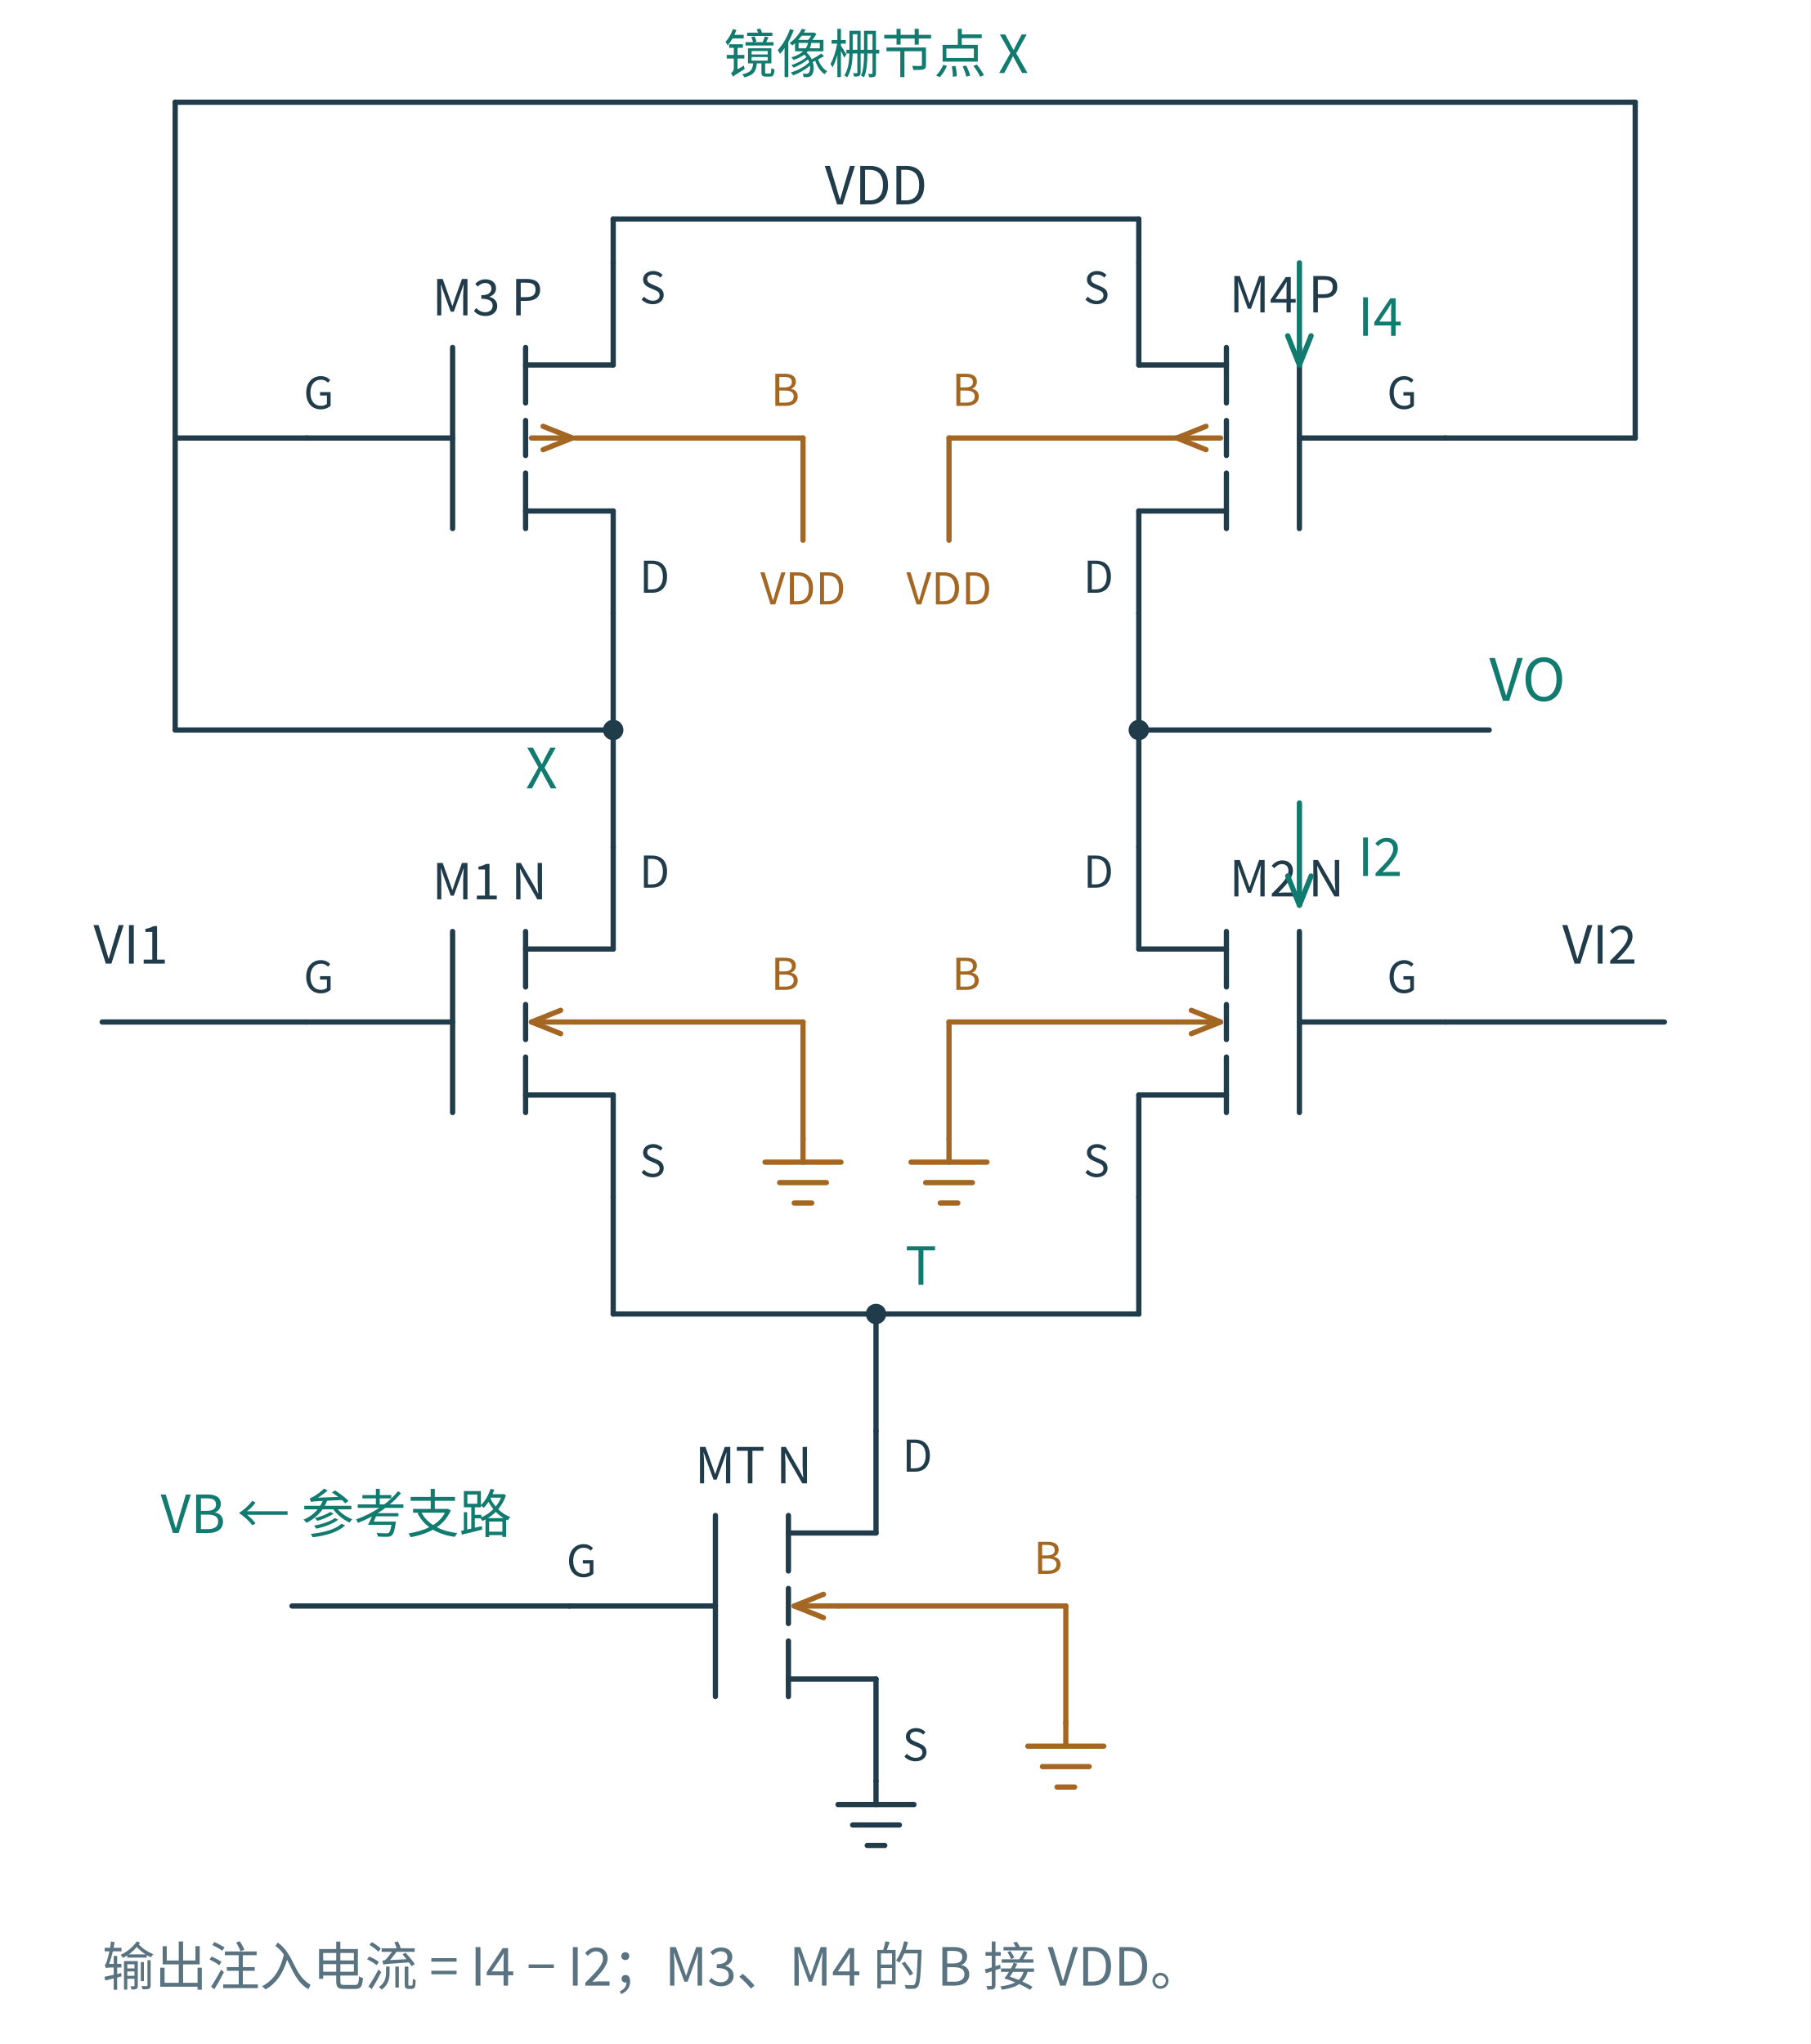
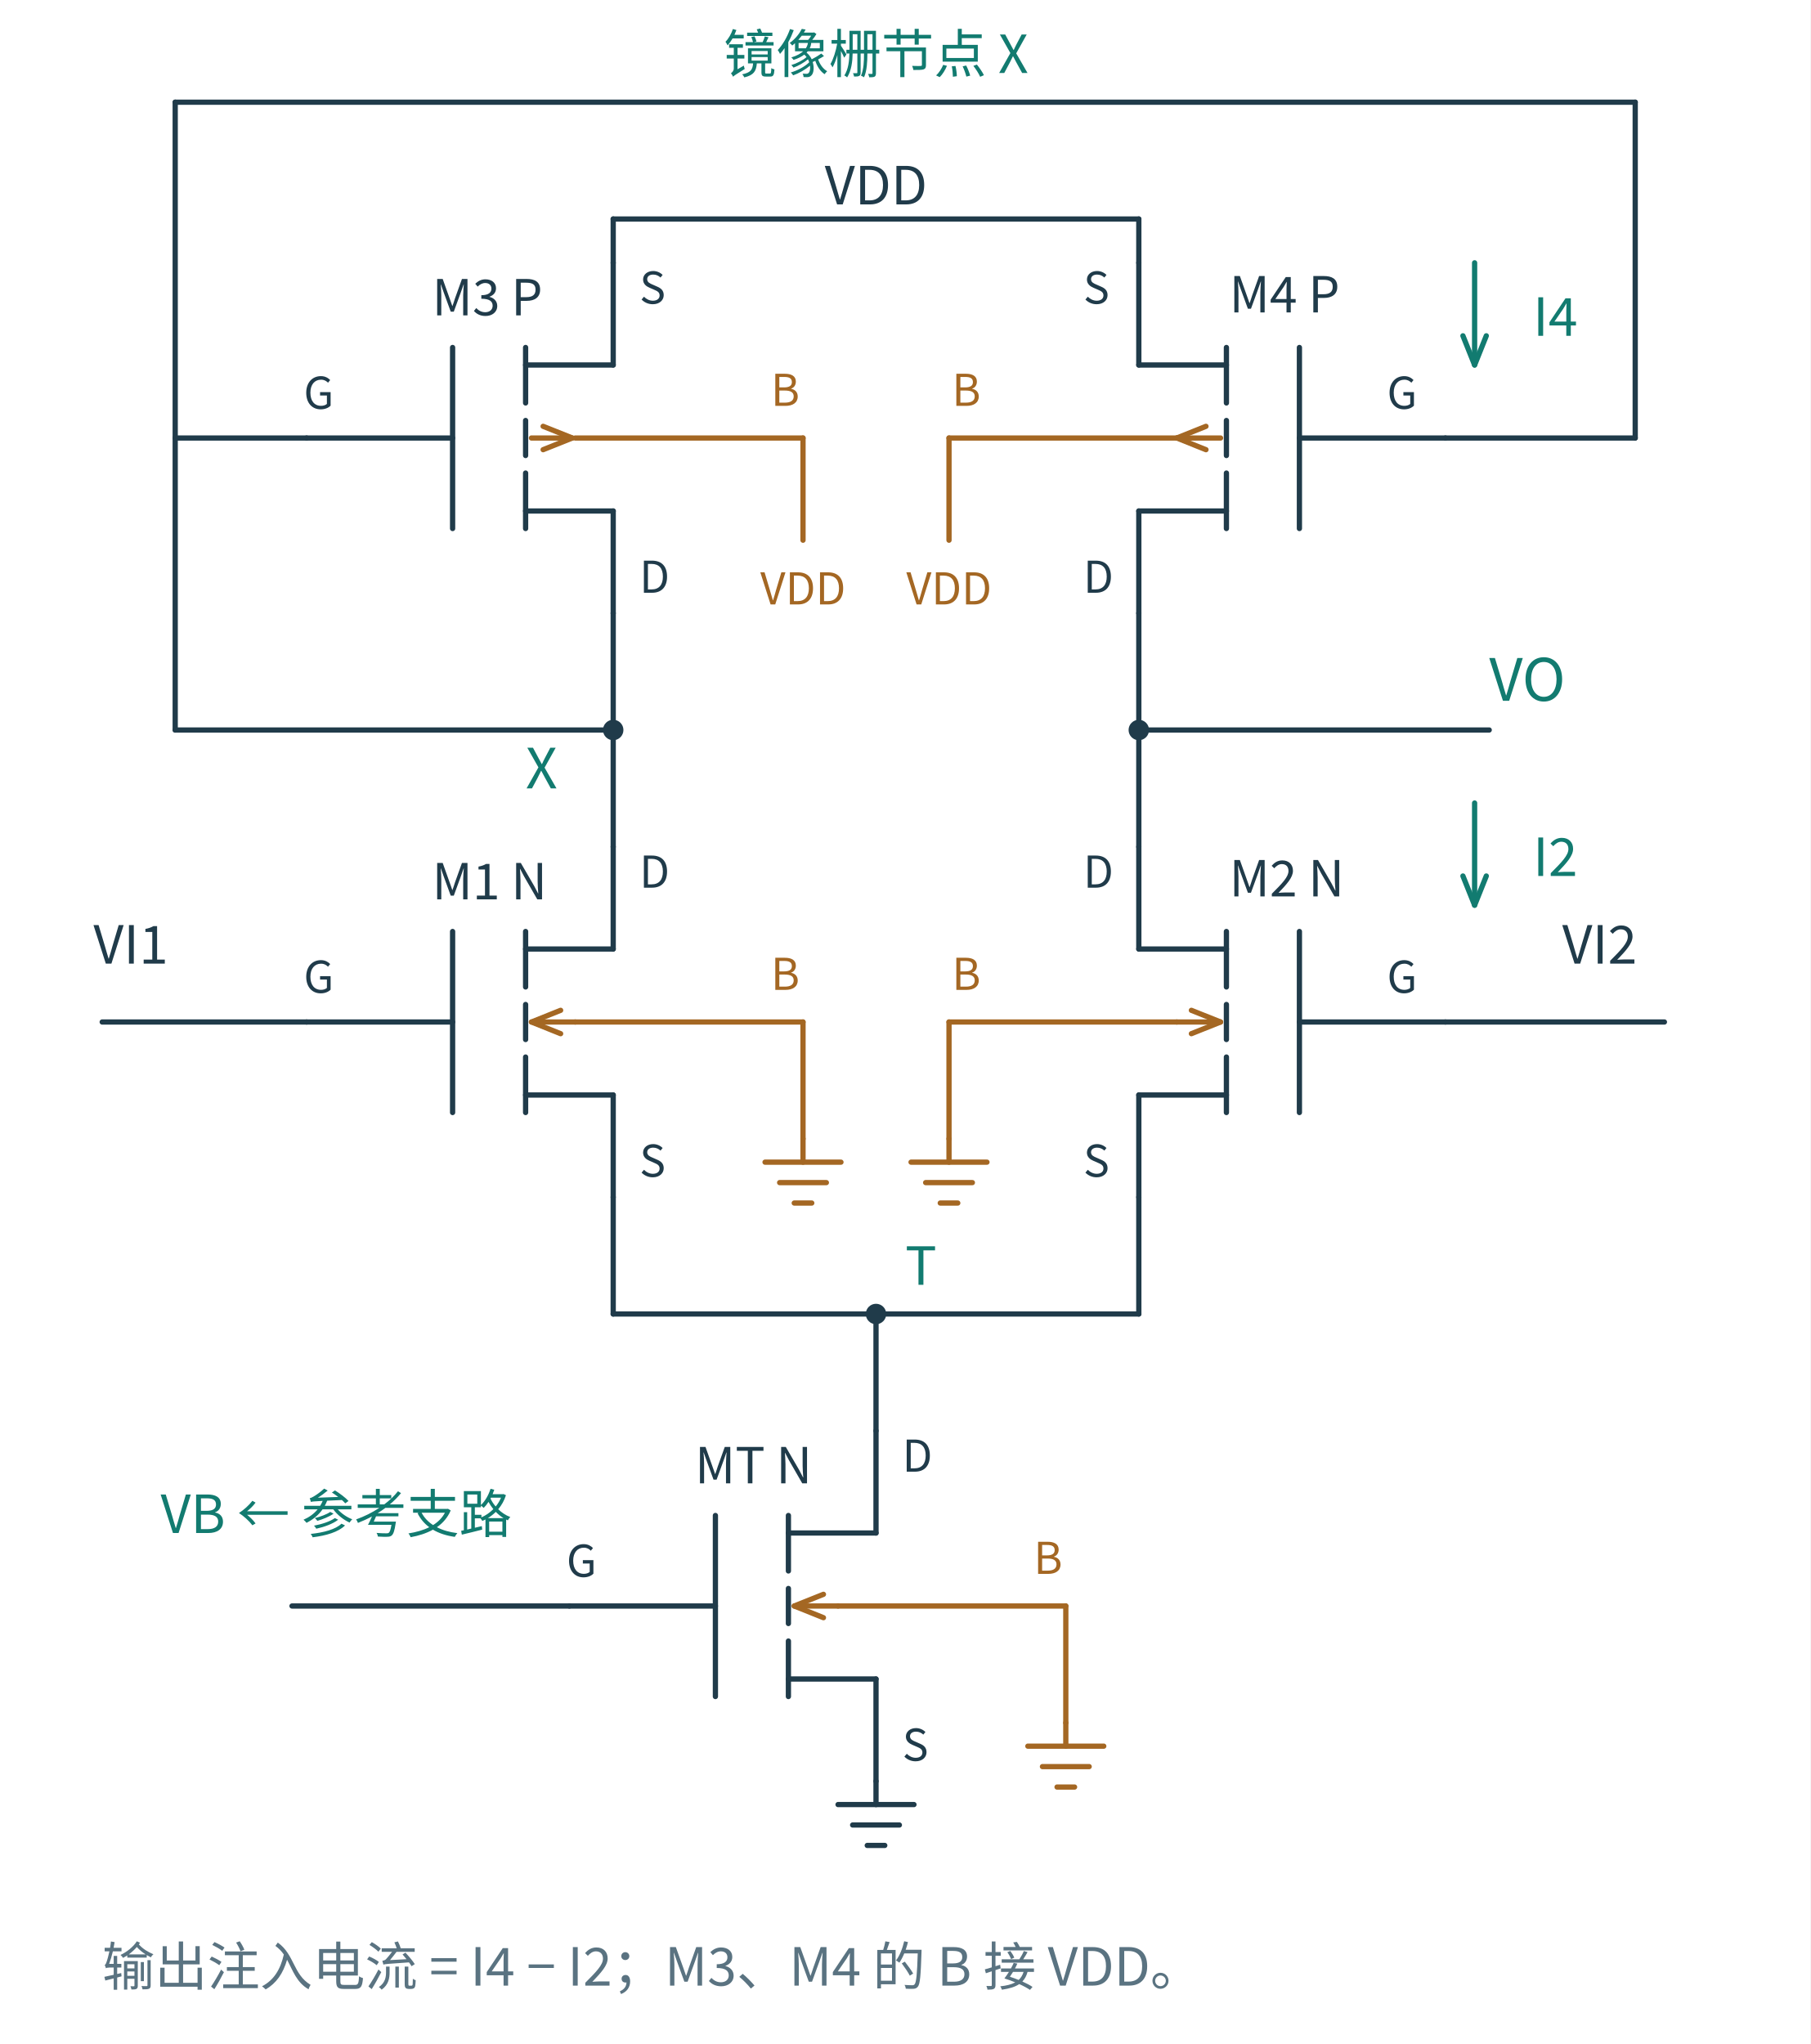
<svg xmlns="http://www.w3.org/2000/svg" viewBox="0 0 620 700" width="620" height="700" role="img">
  <style>text{font-family:"Microsoft YaHei","Noto Sans CJK SC",Arial,sans-serif;stroke:none}path,circle{vector-effect:non-scaling-stroke}</style>
  <rect width="100%" height="100%" fill="white" />
  <g fill="none" stroke="#203b4a" stroke-width="1.8" stroke-linecap="round" stroke-linejoin="round">
    <path d="M155 319L155 381" stroke="#203b4a" />
    <path d="M180 319L180 338" stroke="#203b4a" />
    <path d="M180 344L180 356" stroke="#203b4a" />
    <path d="M180 362L180 381" stroke="#203b4a" />
    <path d="M180 325L210 325" stroke="#203b4a" />
    <path d="M210 325L210 290" stroke="#203b4a" />
    <path d="M180 375L210 375" stroke="#203b4a" />
    <path d="M210 375L210 410" stroke="#203b4a" />
    <path d="M105 350L155 350" stroke="#203b4a" />
    <path d="M275 350L197 350" stroke="#a46723" />
    <path d="M197 350L182 350" stroke="#a46723" />
    <path d="M192.0 354.0L182 350L192.0 346.0" stroke="#a46723" />
    <text x="148" y="308" font-size="17" fill="#203b4a" text-anchor="start">M1 N</text>
    <text x="219" y="304" font-size="15" fill="#203b4a" text-anchor="start">D</text>
    <text x="219" y="403" font-size="15" fill="#203b4a" text-anchor="start">S</text>
    <text x="104" y="340" font-size="15" fill="#203b4a" text-anchor="start">G</text>
    <text x="264" y="339" font-size="15" fill="#a46723" text-anchor="start">B</text>
    <path d="M445 319L445 381" stroke="#203b4a" />
    <path d="M420 319L420 338" stroke="#203b4a" />
    <path d="M420 344L420 356" stroke="#203b4a" />
    <path d="M420 362L420 381" stroke="#203b4a" />
    <path d="M420 325L390 325" stroke="#203b4a" />
    <path d="M390 325L390 290" stroke="#203b4a" />
    <path d="M420 375L390 375" stroke="#203b4a" />
    <path d="M390 375L390 410" stroke="#203b4a" />
    <path d="M445 350L495 350" stroke="#203b4a" />
    <path d="M325 350L403 350" stroke="#a46723" />
    <path d="M403 350L418 350" stroke="#a46723" />
    <path d="M408.0 346.0L418 350L408.0 354.0" stroke="#a46723" />
    <text x="421" y="307" font-size="17" fill="#203b4a" text-anchor="start">M2 N</text>
    <text x="371" y="304" font-size="15" fill="#203b4a" text-anchor="start">D</text>
    <text x="371" y="403" font-size="15" fill="#203b4a" text-anchor="start">S</text>
    <text x="475" y="340" font-size="15" fill="#203b4a" text-anchor="start">G</text>
    <text x="326" y="339" font-size="15" fill="#a46723" text-anchor="start">B</text>
    <path d="M155 119L155 181" stroke="#203b4a" />
    <path d="M180 119L180 138" stroke="#203b4a" />
    <path d="M180 144L180 156" stroke="#203b4a" />
    <path d="M180 162L180 181" stroke="#203b4a" />
    <path d="M180 125L210 125" stroke="#203b4a" />
    <path d="M210 125L210 90" stroke="#203b4a" />
    <path d="M180 175L210 175" stroke="#203b4a" />
    <path d="M210 175L210 210" stroke="#203b4a" />
    <path d="M105 150L155 150" stroke="#203b4a" />
    <path d="M275 150L197 150" stroke="#a46723" />
    <path d="M182 150L196 150" stroke="#a46723" />
    <path d="M186.0 146.0L196 150L186.0 154.0" stroke="#a46723" />
    <text x="148" y="108" font-size="17" fill="#203b4a" text-anchor="start">M3 P</text>
    <text x="219" y="104" font-size="15" fill="#203b4a" text-anchor="start">S</text>
    <text x="219" y="203" font-size="15" fill="#203b4a" text-anchor="start">D</text>
    <text x="104" y="140" font-size="15" fill="#203b4a" text-anchor="start">G</text>
    <text x="264" y="139" font-size="15" fill="#a46723" text-anchor="start">B</text>
    <path d="M445 119L445 181" stroke="#203b4a" />
    <path d="M420 119L420 138" stroke="#203b4a" />
    <path d="M420 144L420 156" stroke="#203b4a" />
    <path d="M420 162L420 181" stroke="#203b4a" />
    <path d="M420 125L390 125" stroke="#203b4a" />
    <path d="M390 125L390 90" stroke="#203b4a" />
    <path d="M420 175L390 175" stroke="#203b4a" />
    <path d="M390 175L390 210" stroke="#203b4a" />
    <path d="M445 150L495 150" stroke="#203b4a" />
    <path d="M325 150L403 150" stroke="#a46723" />
    <path d="M418 150L403 150" stroke="#a46723" />
    <path d="M413.0 154.0L403 150L413.0 146.0" stroke="#a46723" />
    <text x="421" y="107" font-size="17" fill="#203b4a" text-anchor="start">M4 P</text>
    <text x="371" y="104" font-size="15" fill="#203b4a" text-anchor="start">S</text>
    <text x="371" y="203" font-size="15" fill="#203b4a" text-anchor="start">D</text>
    <text x="475" y="140" font-size="15" fill="#203b4a" text-anchor="start">G</text>
    <text x="326" y="139" font-size="15" fill="#a46723" text-anchor="start">B</text>
    <path d="M210 75L390 75" stroke="#203b4a" />
    <path d="M210 75L210 90" stroke="#203b4a" />
    <path d="M390 75L390 90" stroke="#203b4a" />
    <text x="300" y="70" font-size="18" fill="#203b4a" text-anchor="middle">VDD</text>
    <path d="M210 210L210 290" stroke="#203b4a" />
    <path d="M390 210L390 290" stroke="#203b4a" />
    <path d="M105 150L60 150" stroke="#203b4a" />
    <path d="M60 150L60 250" stroke="#203b4a" />
    <path d="M60 250L210 250" stroke="#203b4a" />
    <circle cx="210" cy="250" r="3.5" fill="#203b4a" stroke="none" />
    <path d="M60 150L60 35" stroke="#203b4a" />
    <path d="M60 35L560 35" stroke="#203b4a" />
    <path d="M560 35L560 150" stroke="#203b4a" />
    <path d="M560 150L495 150" stroke="#203b4a" />
    <text x="300" y="25" font-size="18" fill="#127b70" text-anchor="middle">镜像栅节点 X</text>
    <path d="M275 150L275 185" stroke="#a46723" />
    <text x="275" y="207" font-size="15" fill="#a46723" text-anchor="middle">VDD</text>
    <path d="M325 150L325 185" stroke="#a46723" />
    <text x="325" y="207" font-size="15" fill="#a46723" text-anchor="middle">VDD</text>
    <path d="M275 350L275 390" stroke="#a46723" />
    <path d="M275 390L275 398" stroke="#a46723" />
    <path d="M262 398L288 398" stroke="#a46723" />
    <path d="M267 405L283 405" stroke="#a46723" />
    <path d="M272 412L278 412" stroke="#a46723" />
    <path d="M325 350L325 390" stroke="#a46723" />
    <path d="M325 390L325 398" stroke="#a46723" />
    <path d="M312 398L338 398" stroke="#a46723" />
    <path d="M317 405L333 405" stroke="#a46723" />
    <path d="M322 412L328 412" stroke="#a46723" />
    <path d="M35 350L105 350" stroke="#203b4a" />
    <text x="32" y="330" font-size="18" fill="#203b4a" text-anchor="start">VI1</text>
    <path d="M495 350L570 350" stroke="#203b4a" />
    <text x="535" y="330" font-size="18" fill="#203b4a" text-anchor="start">VI2</text>
    <path d="M390 250L510 250" stroke="#203b4a" />
    <circle cx="390" cy="250" r="3.5" fill="#203b4a" stroke="none" />
    <text x="510" y="240" font-size="20" fill="#127b70" text-anchor="start">VO</text>
    <text x="180" y="270" font-size="19" fill="#127b70" text-anchor="start">X</text>
    <path d="M210 410L210 450" stroke="#203b4a" />
    <path d="M390 410L390 450" stroke="#203b4a" />
    <path d="M210 450L390 450" stroke="#203b4a" />
    <circle cx="300" cy="450" r="3.5" fill="#203b4a" stroke="none" />
    <text x="310" y="440" font-size="18" fill="#127b70" text-anchor="start">T</text>
    <path d="M245 519L245 581" stroke="#203b4a" />
    <path d="M270 519L270 538" stroke="#203b4a" />
    <path d="M270 544L270 556" stroke="#203b4a" />
    <path d="M270 562L270 581" stroke="#203b4a" />
    <path d="M270 525L300 525" stroke="#203b4a" />
    <path d="M300 525L300 490" stroke="#203b4a" />
    <path d="M270 575L300 575" stroke="#203b4a" />
    <path d="M300 575L300 610" stroke="#203b4a" />
    <path d="M195 550L245 550" stroke="#203b4a" />
    <path d="M365 550L287 550" stroke="#a46723" />
    <path d="M287 550L272 550" stroke="#a46723" />
    <path d="M282.0 554.0L272 550L282.0 546.0" stroke="#a46723" />
    <text x="238" y="508" font-size="17" fill="#203b4a" text-anchor="start">MT N</text>
    <text x="309" y="504" font-size="15" fill="#203b4a" text-anchor="start">D</text>
    <text x="309" y="603" font-size="15" fill="#203b4a" text-anchor="start">S</text>
    <text x="194" y="540" font-size="15" fill="#203b4a" text-anchor="start">G</text>
    <text x="354" y="539" font-size="15" fill="#a46723" text-anchor="start">B</text>
    <path d="M300 450L300 490" stroke="#203b4a" />
    <path d="M300 610L300 618" stroke="#203b4a" />
    <path d="M287 618L313 618" stroke="#203b4a" />
    <path d="M292 625L308 625" stroke="#203b4a" />
    <path d="M297 632L303 632" stroke="#203b4a" />
    <path d="M365 550L365 590" stroke="#a46723" />
    <path d="M365 590L365 598" stroke="#a46723" />
    <path d="M352 598L378 598" stroke="#a46723" />
    <path d="M357 605L373 605" stroke="#a46723" />
    <path d="M362 612L368 612" stroke="#a46723" />
    <path d="M100 550L195 550" stroke="#203b4a" />
    <text x="55" y="525" font-size="18" fill="#127b70" text-anchor="start">VB ← 参考支路</text>
-     <path d="M445 90L445 125" stroke="#127b70" />
-     <path d="M449.0 115.0L445 125L441.0 115.0" stroke="#127b70" />
-     <text x="465" y="115" font-size="18" fill="#127b70" text-anchor="start">I4</text>
-     <path d="M445 275L445 310" stroke="#127b70" />
-     <path d="M449.0 300.0L445 310L441.0 300.0" stroke="#127b70" />
-     <text x="465" y="300" font-size="18" fill="#127b70" text-anchor="start">I2</text>
+     <path d="M505 90L505 125" stroke="#127b70" />
+     <path d="M509.0 115.0L505 125L501.0 115.0" stroke="#127b70" />
+     <text x="525" y="115" font-size="18" fill="#127b70" text-anchor="start">I4</text>
+     <path d="M505 275L505 310" stroke="#127b70" />
+     <path d="M509.0 300.0L505 310L501.0 300.0" stroke="#127b70" />
+     <text x="525" y="300" font-size="18" fill="#127b70" text-anchor="start">I2</text>
    <text x="35" y="680" font-size="18" fill="#5a7381" text-anchor="start">输出注入电流 = I4 − I2；M3、M4 的 B 接 VDD。</text>
  </g>
</svg>
